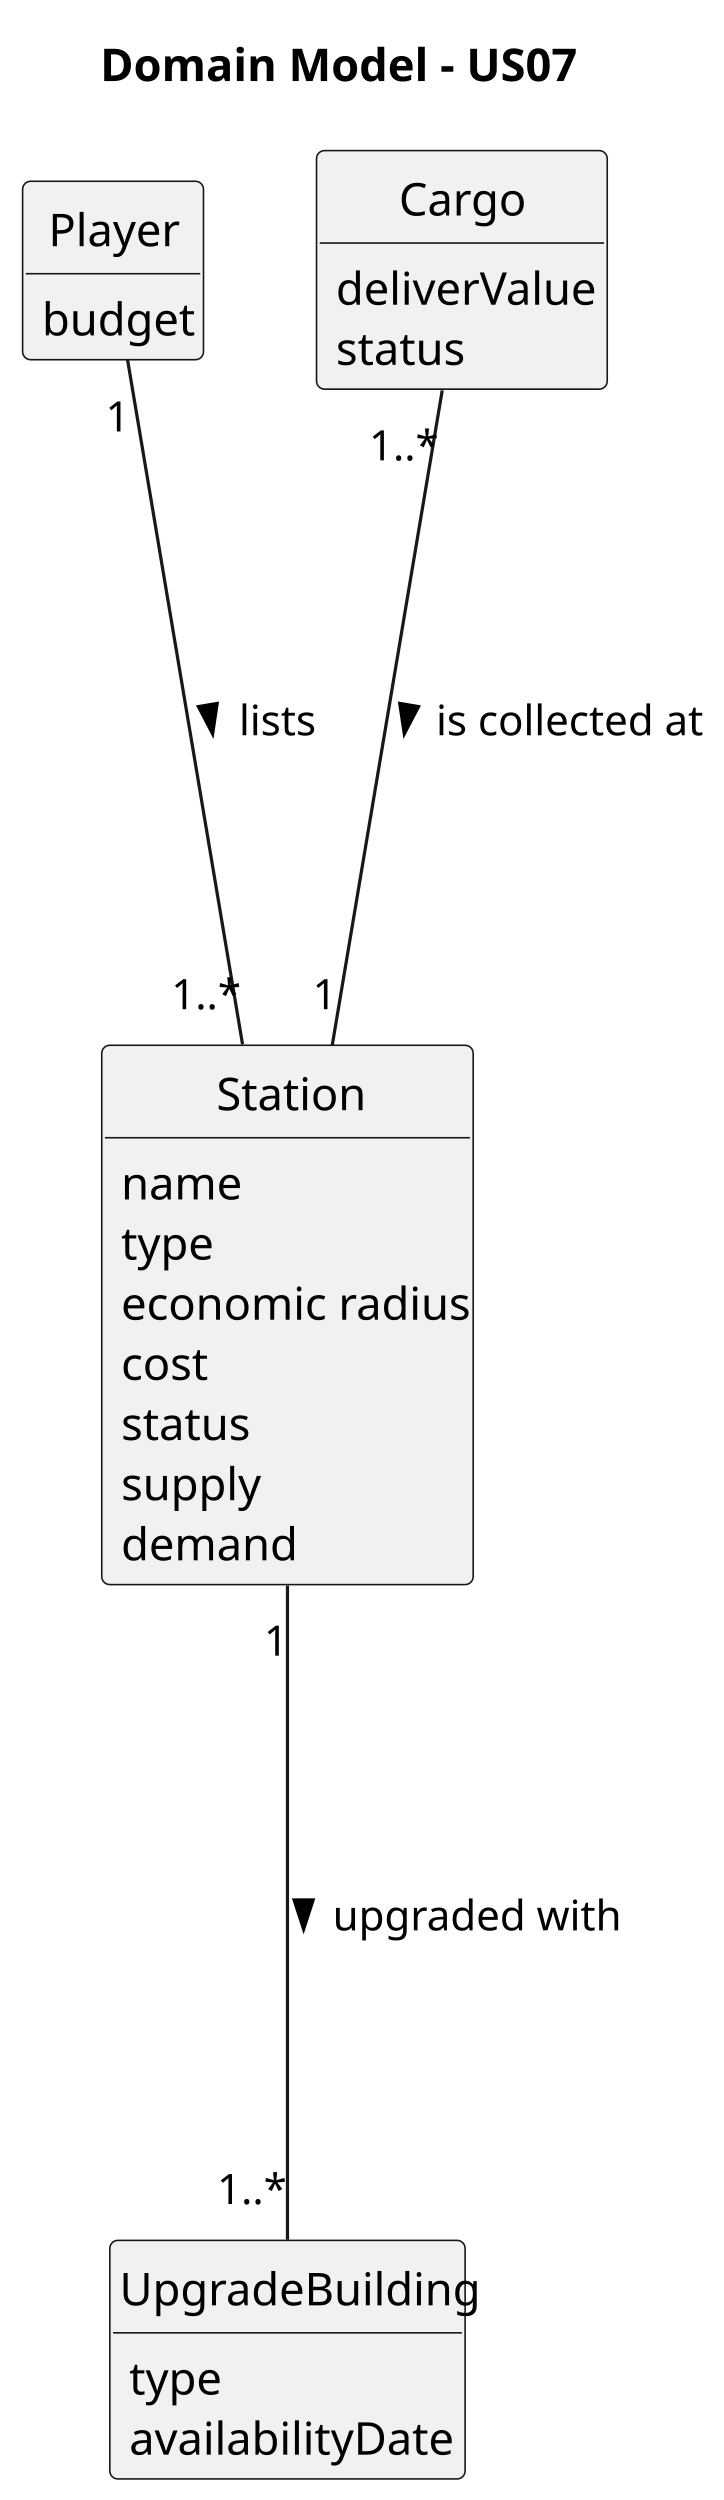
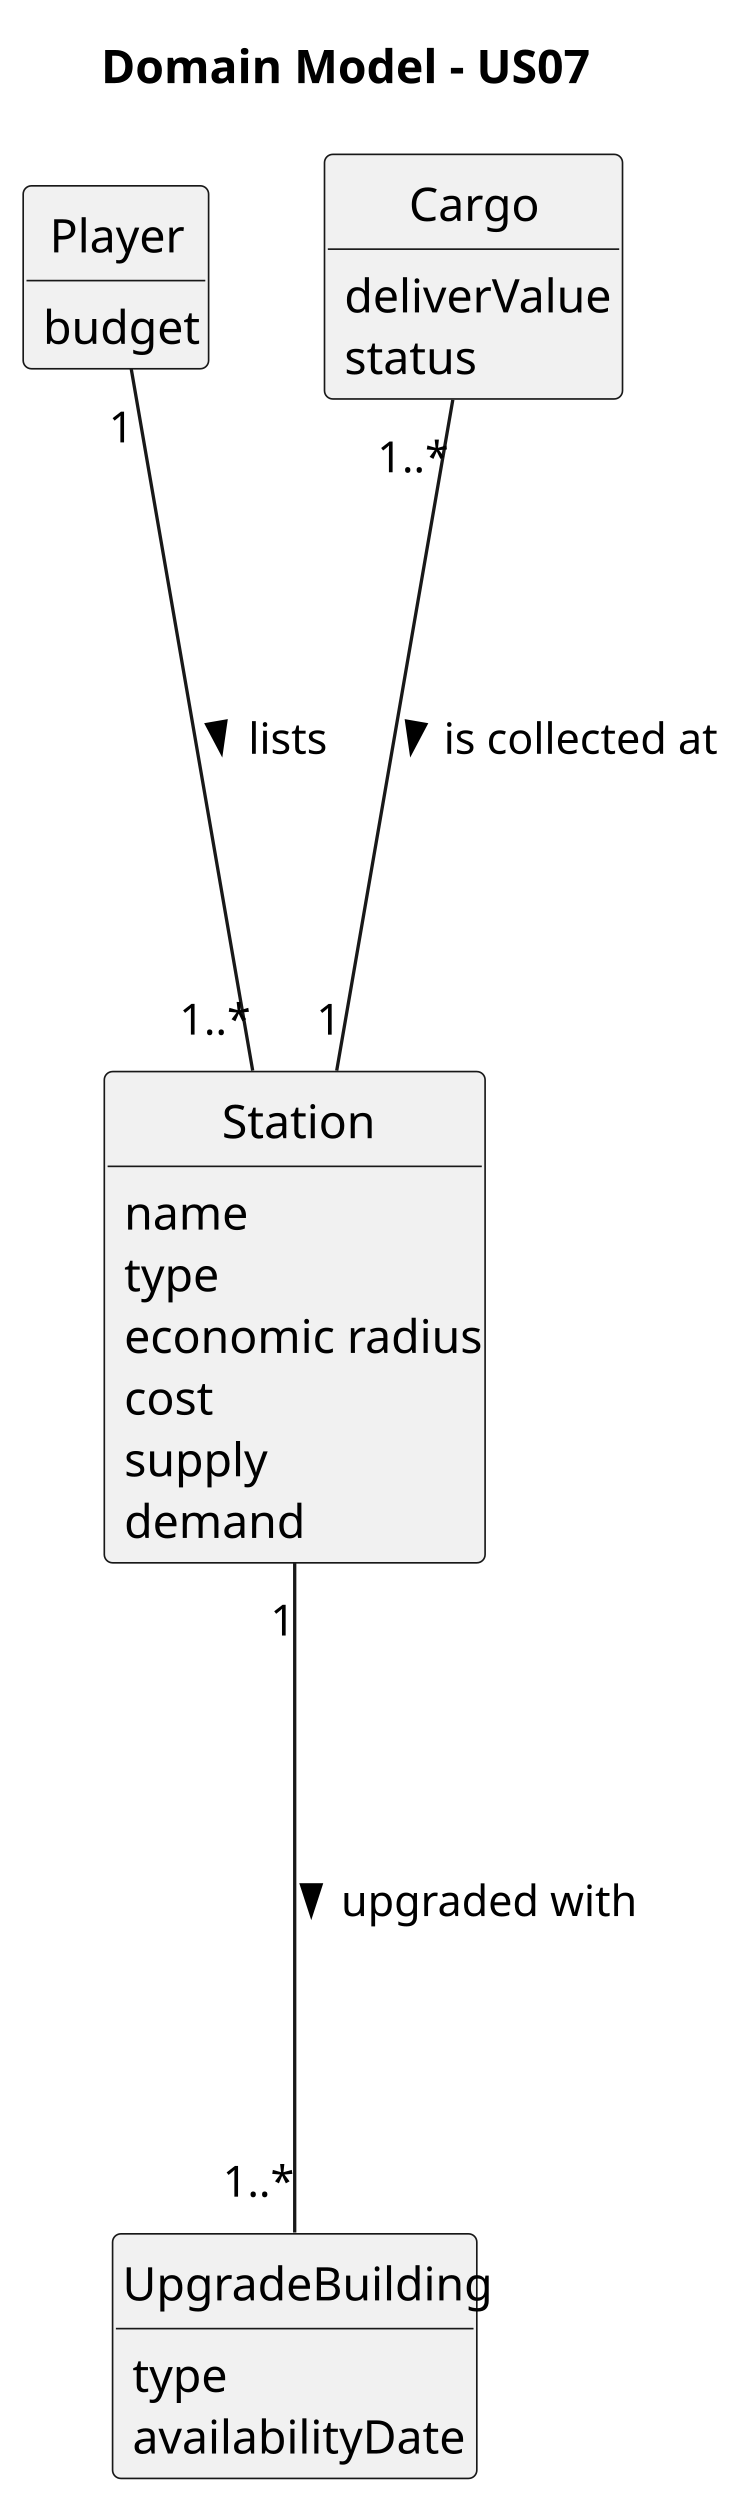
- <svg xmlns="http://www.w3.org/2000/svg" contentStyleType="text/css" height="774px" preserveAspectRatio="none" style="width:224px;height:774px;background:#FFFFFF;" version="1.1" viewBox="0 0 224 774" width="224px" zoomAndPan="magnify">
+ <svg xmlns="http://www.w3.org/2000/svg" contentStyleType="text/css" height="755px" preserveAspectRatio="none" style="width:223px;height:755px;background:#FFFFFF;" version="1.1" viewBox="0 0 223 755" width="223px" zoomAndPan="magnify">
  <defs />
  <g>
-     <text fill="#000000" font-family="sans-serif" font-size="14" font-weight="bold" lengthAdjust="spacing" textLength="148" x="31" y="25.107">Domain Model - US07</text>
+     <text fill="#000000" font-family="sans-serif" font-size="14" font-weight="bold" lengthAdjust="spacing" textLength="148" x="30.5" y="25.107">Domain Model - US07</text>
    <g id="elem_Station">
-       <rect codeLine="11" fill="#F1F1F1" height="166.969" id="Station" rx="2.5" ry="2.5" style="stroke:#181818;stroke-width:0.5;" width="115" x="31.5" y="323.621" />
+       <rect codeLine="11" fill="#F1F1F1" height="148.348" id="Station" rx="2.5" ry="2.5" style="stroke:#181818;stroke-width:0.5;" width="115" x="31.5" y="323.621" />
      <text fill="#000000" font-family="sans-serif" font-size="14" lengthAdjust="spacing" textLength="44" x="67" y="343.728">Station</text>
      <line style="stroke:#181818;stroke-width:0.5;" x1="32.5" x2="145.5" y1="352.242" y2="352.242" />
      <text fill="#000000" font-family="sans-serif" font-size="14" lengthAdjust="spacing" textLength="35" x="37.5" y="371.35">name</text>
      <text fill="#000000" font-family="sans-serif" font-size="14" lengthAdjust="spacing" textLength="27" x="37.5" y="389.971">type</text>
      <text fill="#000000" font-family="sans-serif" font-size="14" lengthAdjust="spacing" textLength="103" x="37.5" y="408.592">economic radius</text>
      <text fill="#000000" font-family="sans-serif" font-size="14" lengthAdjust="spacing" textLength="26" x="37.5" y="427.213">cost</text>
-       <text fill="#000000" font-family="sans-serif" font-size="14" lengthAdjust="spacing" textLength="38" x="37.5" y="445.834">status</text>
-       <text fill="#000000" font-family="sans-serif" font-size="14" lengthAdjust="spacing" textLength="41" x="37.5" y="464.455">supply</text>
-       <text fill="#000000" font-family="sans-serif" font-size="14" lengthAdjust="spacing" textLength="51" x="37.5" y="483.076">demand</text>
+       <text fill="#000000" font-family="sans-serif" font-size="14" lengthAdjust="spacing" textLength="41" x="37.5" y="445.834">supply</text>
+       <text fill="#000000" font-family="sans-serif" font-size="14" lengthAdjust="spacing" textLength="51" x="37.5" y="464.455">demand</text>
    </g>
    <g id="elem_UpgradeBuilding">
-       <rect codeLine="21" fill="#F1F1F1" height="73.863" id="UpgradeBuilding" rx="2.5" ry="2.5" style="stroke:#181818;stroke-width:0.5;" width="110" x="34" y="693.621" />
-       <text fill="#000000" font-family="sans-serif" font-size="14" lengthAdjust="spacing" textLength="104" x="37" y="713.729">UpgradeBuilding</text>
-       <line style="stroke:#181818;stroke-width:0.5;" x1="35" x2="143" y1="722.242" y2="722.242" />
-       <text fill="#000000" font-family="sans-serif" font-size="14" lengthAdjust="spacing" textLength="27" x="40" y="741.35">type</text>
-       <text fill="#000000" font-family="sans-serif" font-size="14" lengthAdjust="spacing" textLength="95" x="40" y="759.971">availabilityDate</text>
+       <rect codeLine="20" fill="#F1F1F1" height="73.863" id="UpgradeBuilding" rx="2.5" ry="2.5" style="stroke:#181818;stroke-width:0.5;" width="110" x="34" y="674.621" />
+       <text fill="#000000" font-family="sans-serif" font-size="14" lengthAdjust="spacing" textLength="104" x="37" y="694.729">UpgradeBuilding</text>
+       <line style="stroke:#181818;stroke-width:0.5;" x1="35" x2="143" y1="703.242" y2="703.242" />
+       <text fill="#000000" font-family="sans-serif" font-size="14" lengthAdjust="spacing" textLength="27" x="40" y="722.35">type</text>
+       <text fill="#000000" font-family="sans-serif" font-size="14" lengthAdjust="spacing" textLength="95" x="40" y="740.971">availabilityDate</text>
    </g>
    <g id="elem_Player">
-       <rect codeLine="27" fill="#F1F1F1" height="55.242" id="Player" rx="2.5" ry="2.5" style="stroke:#181818;stroke-width:0.5;" width="56" x="7" y="56.121" />
+       <rect codeLine="26" fill="#F1F1F1" height="55.242" id="Player" rx="2.5" ry="2.5" style="stroke:#181818;stroke-width:0.5;" width="56" x="7" y="56.121" />
      <text fill="#000000" font-family="sans-serif" font-size="14" lengthAdjust="spacing" textLength="40" x="15" y="76.228">Player</text>
      <line style="stroke:#181818;stroke-width:0.5;" x1="8" x2="62" y1="84.742" y2="84.742" />
      <text fill="#000000" font-family="sans-serif" font-size="14" lengthAdjust="spacing" textLength="44" x="13" y="103.85">budget</text>
    </g>
    <g id="elem_Cargo">
-       <rect codeLine="31" fill="#F1F1F1" height="73.863" id="Cargo" rx="2.5" ry="2.5" style="stroke:#181818;stroke-width:0.5;" width="90" x="98" y="46.621" />
+       <rect codeLine="30" fill="#F1F1F1" height="73.863" id="Cargo" rx="2.5" ry="2.5" style="stroke:#181818;stroke-width:0.5;" width="90" x="98" y="46.621" />
      <text fill="#000000" font-family="sans-serif" font-size="14" lengthAdjust="spacing" textLength="39" x="123.5" y="66.728">Cargo</text>
      <line style="stroke:#181818;stroke-width:0.5;" x1="99" x2="187" y1="75.242" y2="75.242" />
      <text fill="#000000" font-family="sans-serif" font-size="14" lengthAdjust="spacing" textLength="78" x="104" y="94.35">deliverValue</text>
      <text fill="#000000" font-family="sans-serif" font-size="14" lengthAdjust="spacing" textLength="38" x="104" y="112.971">status</text>
    </g>
    <g id="link_Station_UpgradeBuilding">
-       <path codeLine="36" d="M89,490.911 C89,556.401 89,644.671 89,693.441 " fill="none" id="Station-UpgradeBuilding" style="stroke:#181818;stroke-width:1.0;" />
-       <polygon fill="#000000" points="94,597.267,96.939,588.221,91.061,588.221,94,597.267" style="stroke:#000000;stroke-width:1.0;" />
-       <text fill="#000000" font-family="sans-serif" font-size="13" lengthAdjust="spacing" textLength="80" x="103" y="597.649">upgraded with</text>
-       <text fill="#000000" font-family="sans-serif" font-size="13" lengthAdjust="spacing" textLength="7" x="81.71" y="512.596">1</text>
-       <text fill="#000000" font-family="sans-serif" font-size="13" lengthAdjust="spacing" textLength="20" x="67.219" y="682.371">1..*</text>
+       <path codeLine="35" d="M89,471.771 C89,535.351 89,624.801 89,674.221 " fill="none" id="Station-UpgradeBuilding" style="stroke:#181818;stroke-width:1.0;" />
+       <polygon fill="#000000" points="94,578.267,96.939,569.221,91.061,569.221,94,578.267" style="stroke:#000000;stroke-width:1.0;" />
+       <text fill="#000000" font-family="sans-serif" font-size="13" lengthAdjust="spacing" textLength="80" x="103" y="578.649">upgraded with</text>
+       <text fill="#000000" font-family="sans-serif" font-size="13" lengthAdjust="spacing" textLength="7" x="81.656" y="493.933">1</text>
+       <text fill="#000000" font-family="sans-serif" font-size="13" lengthAdjust="spacing" textLength="20" x="67.281" y="663.397">1..*</text>
    </g>
    <g id="link_Player_Station">
-       <path codeLine="37" d="M39.46,111.201 C47.18,157.161 63.33,253.281 75.09,323.331 " fill="none" id="Player-Station" style="stroke:#181818;stroke-width:1.0;" />
-       <polygon fill="#000000" points="65.828,227.197,67.228,217.791,61.432,218.764,65.828,227.197" style="stroke:#000000;stroke-width:1.0;" />
-       <text fill="#000000" font-family="sans-serif" font-size="13" lengthAdjust="spacing" textLength="24" x="74" y="227.649">lists</text>
-       <text fill="#000000" font-family="sans-serif" font-size="13" lengthAdjust="spacing" textLength="7" x="32.682" y="133.579">1</text>
-       <text fill="#000000" font-family="sans-serif" font-size="13" lengthAdjust="spacing" textLength="20" x="53.035" y="312.442">1..*</text>
+       <path codeLine="36" d="M39.6,111.221 C47.65,157.711 64.54,255.281 76.31,323.321 " fill="none" id="Player-Station" style="stroke:#181818;stroke-width:1.0;" />
+       <polygon fill="#000000" points="66.853,227.193,68.206,217.78,62.414,218.782,66.853,227.193" style="stroke:#000000;stroke-width:1.0;" />
+       <text fill="#000000" font-family="sans-serif" font-size="13" lengthAdjust="spacing" textLength="24" x="75" y="227.649">lists</text>
+       <text fill="#000000" font-family="sans-serif" font-size="13" lengthAdjust="spacing" textLength="7" x="32.854" y="133.603">1</text>
+       <text fill="#000000" font-family="sans-serif" font-size="13" lengthAdjust="spacing" textLength="20" x="54.147" y="312.455">1..*</text>
    </g>
    <g id="link_Cargo_Station">
-       <path codeLine="38" d="M136.91,120.881 C128.7,169.731 113.86,258.121 102.86,323.601 " fill="none" id="Cargo-Station" style="stroke:#181818;stroke-width:1.0;" />
-       <polygon fill="#000000" points="125.172,227.197,129.568,218.764,123.772,217.791,125.172,227.197" style="stroke:#000000;stroke-width:1.0;" />
-       <text fill="#000000" font-family="sans-serif" font-size="13" lengthAdjust="spacing" textLength="81" x="135" y="227.649">is collected at</text>
-       <text fill="#000000" font-family="sans-serif" font-size="13" lengthAdjust="spacing" textLength="20" x="114.245" y="142.524">1..*</text>
-       <text fill="#000000" font-family="sans-serif" font-size="13" lengthAdjust="spacing" textLength="7" x="96.783" y="312.448">1</text>
+       <path codeLine="37" d="M136.75,120.721 C128.22,170.041 112.71,259.641 101.68,323.341 " fill="none" id="Cargo-Station" style="stroke:#181818;stroke-width:1.0;" />
+       <polygon fill="#000000" points="124.147,227.193,128.586,218.782,122.794,217.78,124.147,227.193" style="stroke:#000000;stroke-width:1.0;" />
+       <text fill="#000000" font-family="sans-serif" font-size="13" lengthAdjust="spacing" textLength="81" x="134" y="227.649">is collected at</text>
+       <text fill="#000000" font-family="sans-serif" font-size="13" lengthAdjust="spacing" textLength="20" x="113.957" y="142.624">1..*</text>
+       <text fill="#000000" font-family="sans-serif" font-size="13" lengthAdjust="spacing" textLength="7" x="95.555" y="312.477">1</text>
    </g>
  </g>
</svg>
